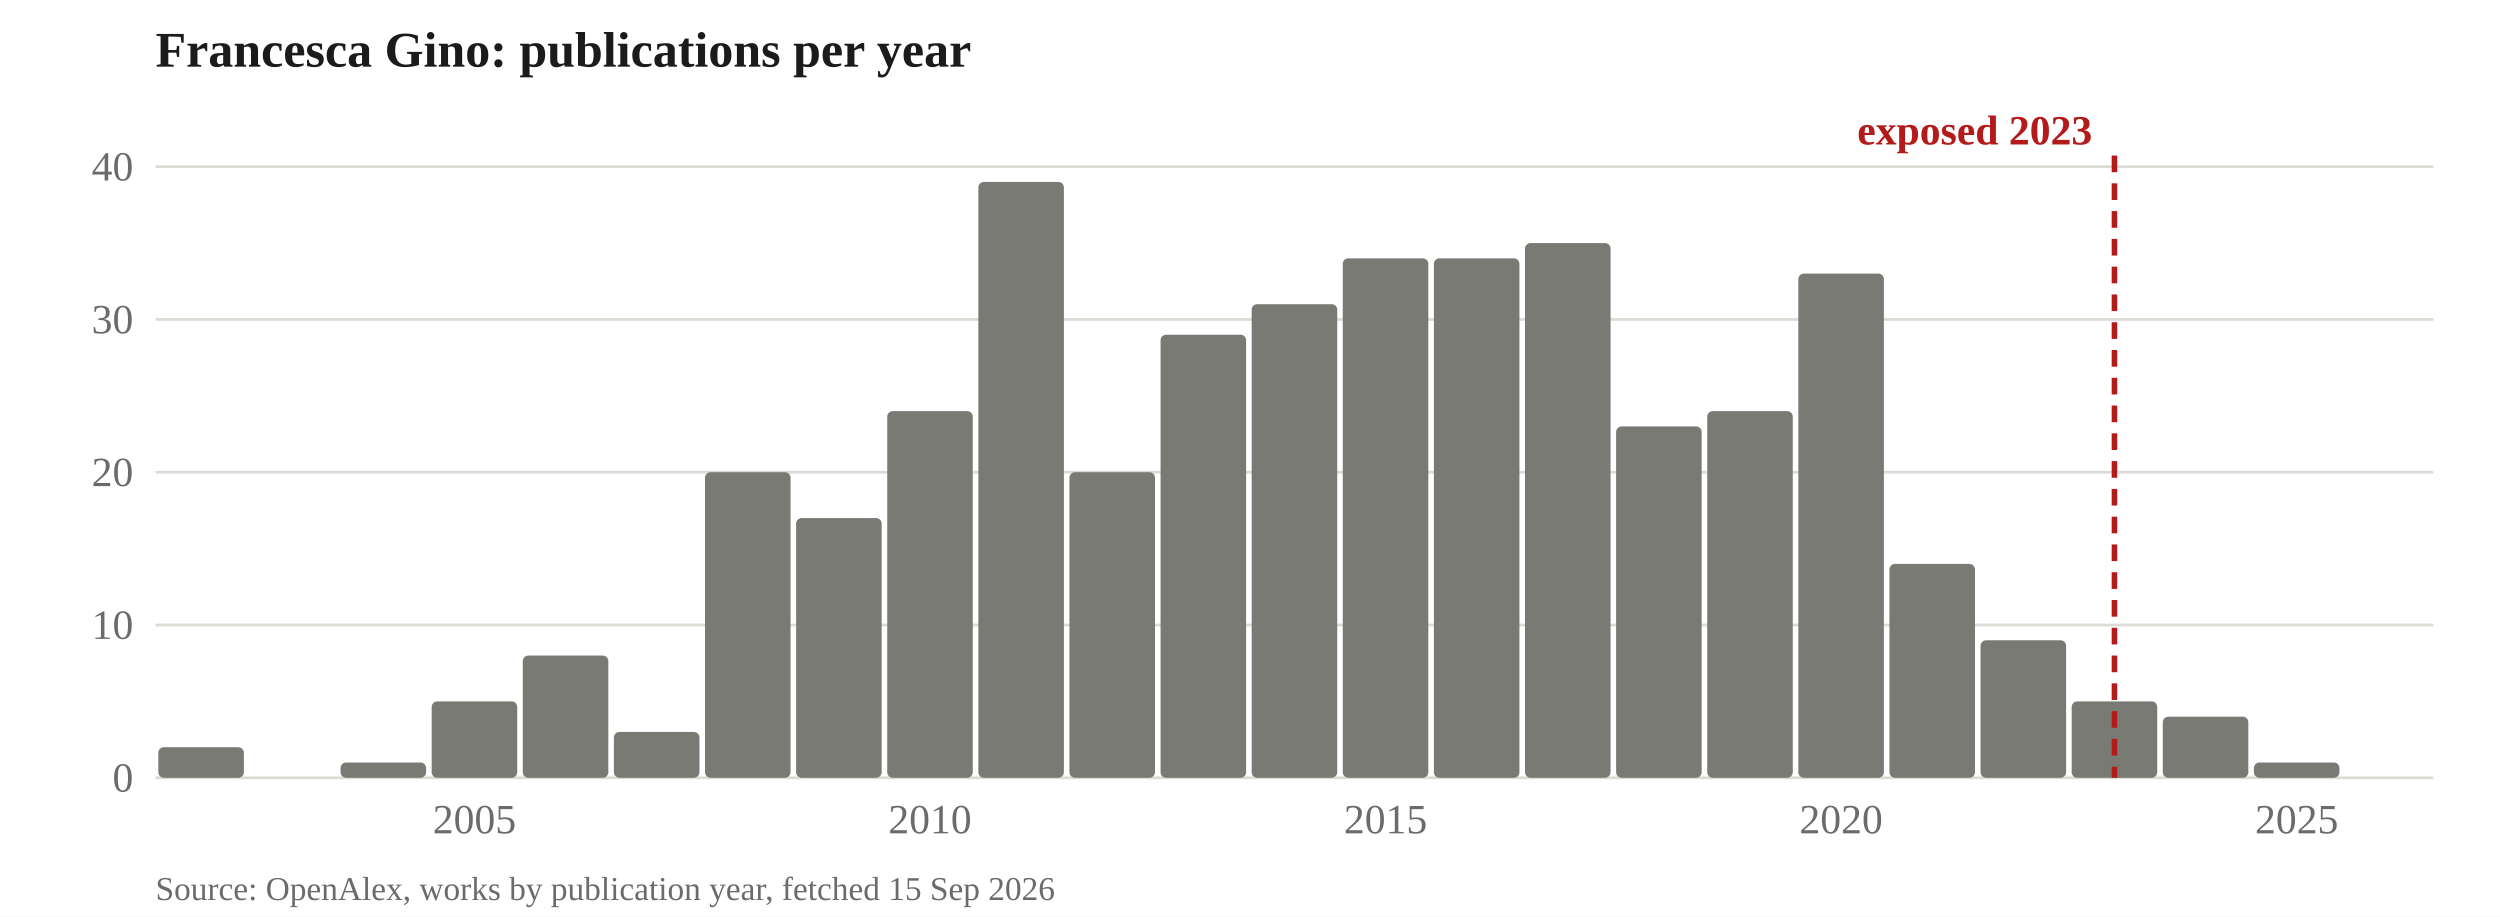
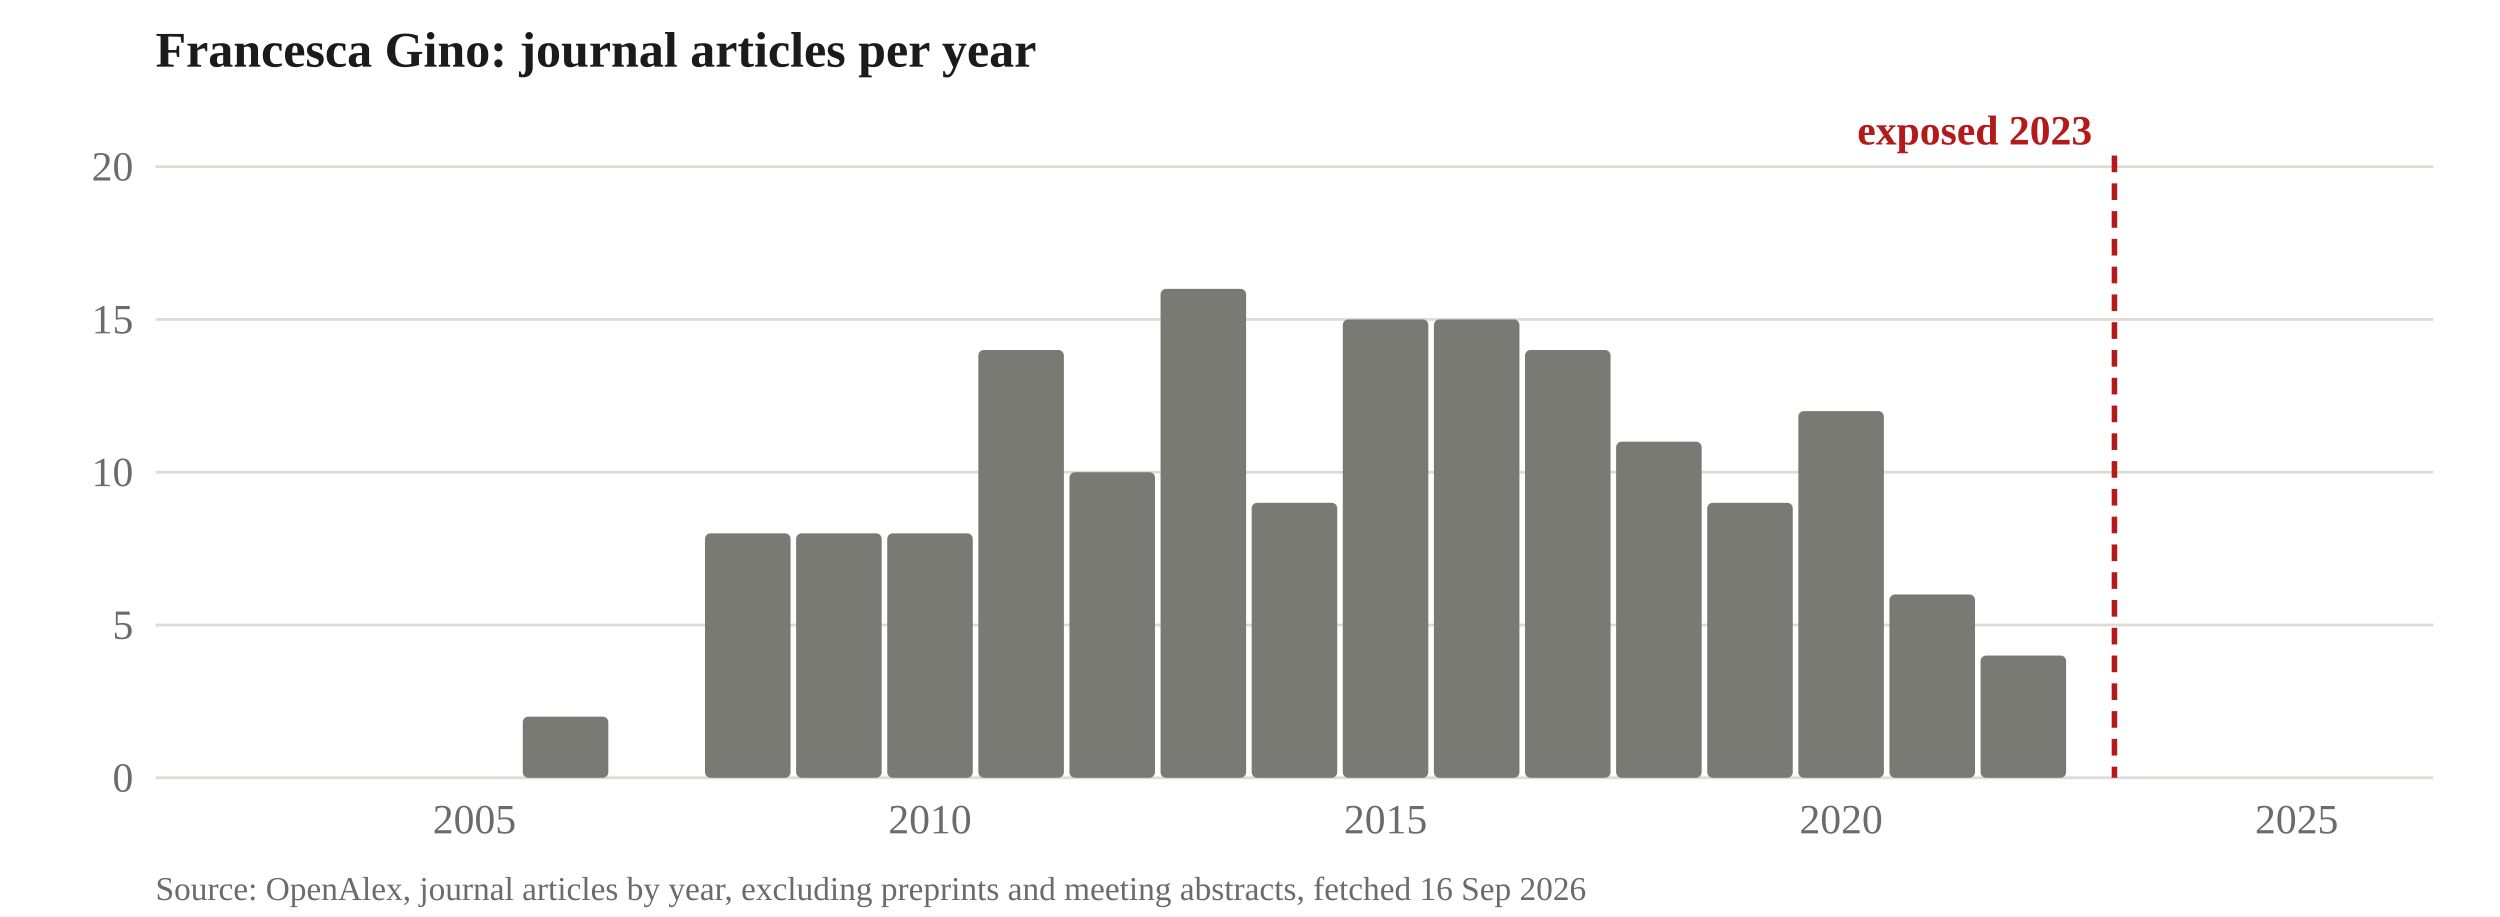
<svg xmlns="http://www.w3.org/2000/svg" viewBox="0 0 900 330" width="100%" font-family="Source Sans 3, Source Sans Pro, Helvetica, Arial, sans-serif" font-size="15">
  <rect width="900" height="330" fill="#ffffff" />
-   <text x="56" y="24" font-size="18" font-weight="600" fill="#1b1b1b">Francesca Gino: publications per year</text>
+   <text x="56" y="24" font-size="18" font-weight="600" fill="#1b1b1b">Francesca Gino: journal articles per year</text>
  <line x1="56" x2="876" y1="280.0" y2="280.0" stroke="#dcdcd6" stroke-width="1" />
  <text x="48" y="285.0" text-anchor="end" fill="#6b6b6b">0</text>
  <line x1="56" x2="876" y1="225.0" y2="225.0" stroke="#dcdcd6" stroke-width="1" />
-   <text x="48" y="230.0" text-anchor="end" fill="#6b6b6b">10</text>
+   <text x="48" y="230.0" text-anchor="end" fill="#6b6b6b">5</text>
  <line x1="56" x2="876" y1="170.0" y2="170.0" stroke="#dcdcd6" stroke-width="1" />
-   <text x="48" y="175.0" text-anchor="end" fill="#6b6b6b">20</text>
+   <text x="48" y="175.0" text-anchor="end" fill="#6b6b6b">10</text>
  <line x1="56" x2="876" y1="115.0" y2="115.0" stroke="#dcdcd6" stroke-width="1" />
-   <text x="48" y="120.0" text-anchor="end" fill="#6b6b6b">30</text>
+   <text x="48" y="120.0" text-anchor="end" fill="#6b6b6b">15</text>
  <line x1="56" x2="876" y1="60.0" y2="60.0" stroke="#dcdcd6" stroke-width="1" />
-   <text x="48" y="65.0" text-anchor="end" fill="#6b6b6b">40</text>
-   <rect x="57.0" y="269.0" width="30.8" height="11.0" fill="#7a7a74" rx="2" />
-   <rect x="122.6" y="274.5" width="30.8" height="5.5" fill="#7a7a74" rx="2" />
-   <rect x="155.4" y="252.5" width="30.8" height="27.5" fill="#7a7a74" rx="2" />
+   <text x="48" y="65.0" text-anchor="end" fill="#6b6b6b">20</text>
  <text x="170.8" y="300" text-anchor="middle" fill="#6b6b6b">2005</text>
-   <rect x="188.2" y="236.0" width="30.8" height="44.0" fill="#7a7a74" rx="2" />
-   <rect x="221.0" y="263.5" width="30.8" height="16.5" fill="#7a7a74" rx="2" />
-   <rect x="253.8" y="170.0" width="30.8" height="110.0" fill="#7a7a74" rx="2" />
-   <rect x="286.6" y="186.5" width="30.8" height="93.5" fill="#7a7a74" rx="2" />
-   <rect x="319.4" y="148.0" width="30.8" height="132.0" fill="#7a7a74" rx="2" />
+   <rect x="188.2" y="258.0" width="30.8" height="22.0" fill="#7a7a74" rx="2" />
+   <rect x="253.8" y="192.0" width="30.8" height="88.0" fill="#7a7a74" rx="2" />
+   <rect x="286.6" y="192.0" width="30.8" height="88.0" fill="#7a7a74" rx="2" />
+   <rect x="319.4" y="192.0" width="30.8" height="88.0" fill="#7a7a74" rx="2" />
  <text x="334.8" y="300" text-anchor="middle" fill="#6b6b6b">2010</text>
-   <rect x="352.2" y="65.5" width="30.8" height="214.5" fill="#7a7a74" rx="2" />
+   <rect x="352.2" y="126.0" width="30.8" height="154.0" fill="#7a7a74" rx="2" />
  <rect x="385.0" y="170.0" width="30.8" height="110.0" fill="#7a7a74" rx="2" />
-   <rect x="417.8" y="120.5" width="30.8" height="159.5" fill="#7a7a74" rx="2" />
-   <rect x="450.6" y="109.5" width="30.8" height="170.5" fill="#7a7a74" rx="2" />
-   <rect x="483.4" y="93.0" width="30.8" height="187.0" fill="#7a7a74" rx="2" />
+   <rect x="417.8" y="104.0" width="30.8" height="176.0" fill="#7a7a74" rx="2" />
+   <rect x="450.6" y="181.0" width="30.8" height="99.0" fill="#7a7a74" rx="2" />
+   <rect x="483.4" y="115.0" width="30.8" height="165.0" fill="#7a7a74" rx="2" />
  <text x="498.8" y="300" text-anchor="middle" fill="#6b6b6b">2015</text>
-   <rect x="516.2" y="93.0" width="30.8" height="187.0" fill="#7a7a74" rx="2" />
-   <rect x="549.0" y="87.5" width="30.8" height="192.5" fill="#7a7a74" rx="2" />
-   <rect x="581.8" y="153.5" width="30.8" height="126.5" fill="#7a7a74" rx="2" />
-   <rect x="614.6" y="148.0" width="30.8" height="132.0" fill="#7a7a74" rx="2" />
-   <rect x="647.4" y="98.5" width="30.8" height="181.5" fill="#7a7a74" rx="2" />
+   <rect x="516.2" y="115.0" width="30.8" height="165.0" fill="#7a7a74" rx="2" />
+   <rect x="549.0" y="126.0" width="30.8" height="154.0" fill="#7a7a74" rx="2" />
+   <rect x="581.8" y="159.0" width="30.8" height="121.0" fill="#7a7a74" rx="2" />
+   <rect x="614.6" y="181.0" width="30.8" height="99.0" fill="#7a7a74" rx="2" />
+   <rect x="647.4" y="148.0" width="30.8" height="132.0" fill="#7a7a74" rx="2" />
  <text x="662.8" y="300" text-anchor="middle" fill="#6b6b6b">2020</text>
-   <rect x="680.2" y="203.0" width="30.8" height="77.0" fill="#7a7a74" rx="2" />
-   <rect x="713.0" y="230.5" width="30.8" height="49.5" fill="#7a7a74" rx="2" />
-   <rect x="745.8" y="252.5" width="30.8" height="27.5" fill="#7a7a74" rx="2" />
-   <rect x="778.6" y="258.0" width="30.8" height="22.0" fill="#7a7a74" rx="2" />
-   <rect x="811.4" y="274.5" width="30.8" height="5.5" fill="#7a7a74" rx="2" />
+   <rect x="680.2" y="214.0" width="30.8" height="66.0" fill="#7a7a74" rx="2" />
+   <rect x="713.0" y="236.0" width="30.8" height="44.0" fill="#7a7a74" rx="2" />
  <text x="826.8" y="300" text-anchor="middle" fill="#6b6b6b">2025</text>
  <line x1="761.2" x2="761.2" y1="56" y2="280" stroke="#b31b1b" stroke-width="2" stroke-dasharray="6 4" />
  <text x="753.2" y="52" text-anchor="end" fill="#b31b1b" font-weight="600">exposed 2023</text>
-   <text x="56" y="324" fill="#6b6b6b" font-size="12">Source: OpenAlex, works by publication year, fetched 15 Sep 2026</text>
+   <text x="56" y="324" fill="#6b6b6b" font-size="12">Source: OpenAlex, journal articles by year, excluding preprints and meeting abstracts, fetched 16 Sep 2026</text>
</svg>
